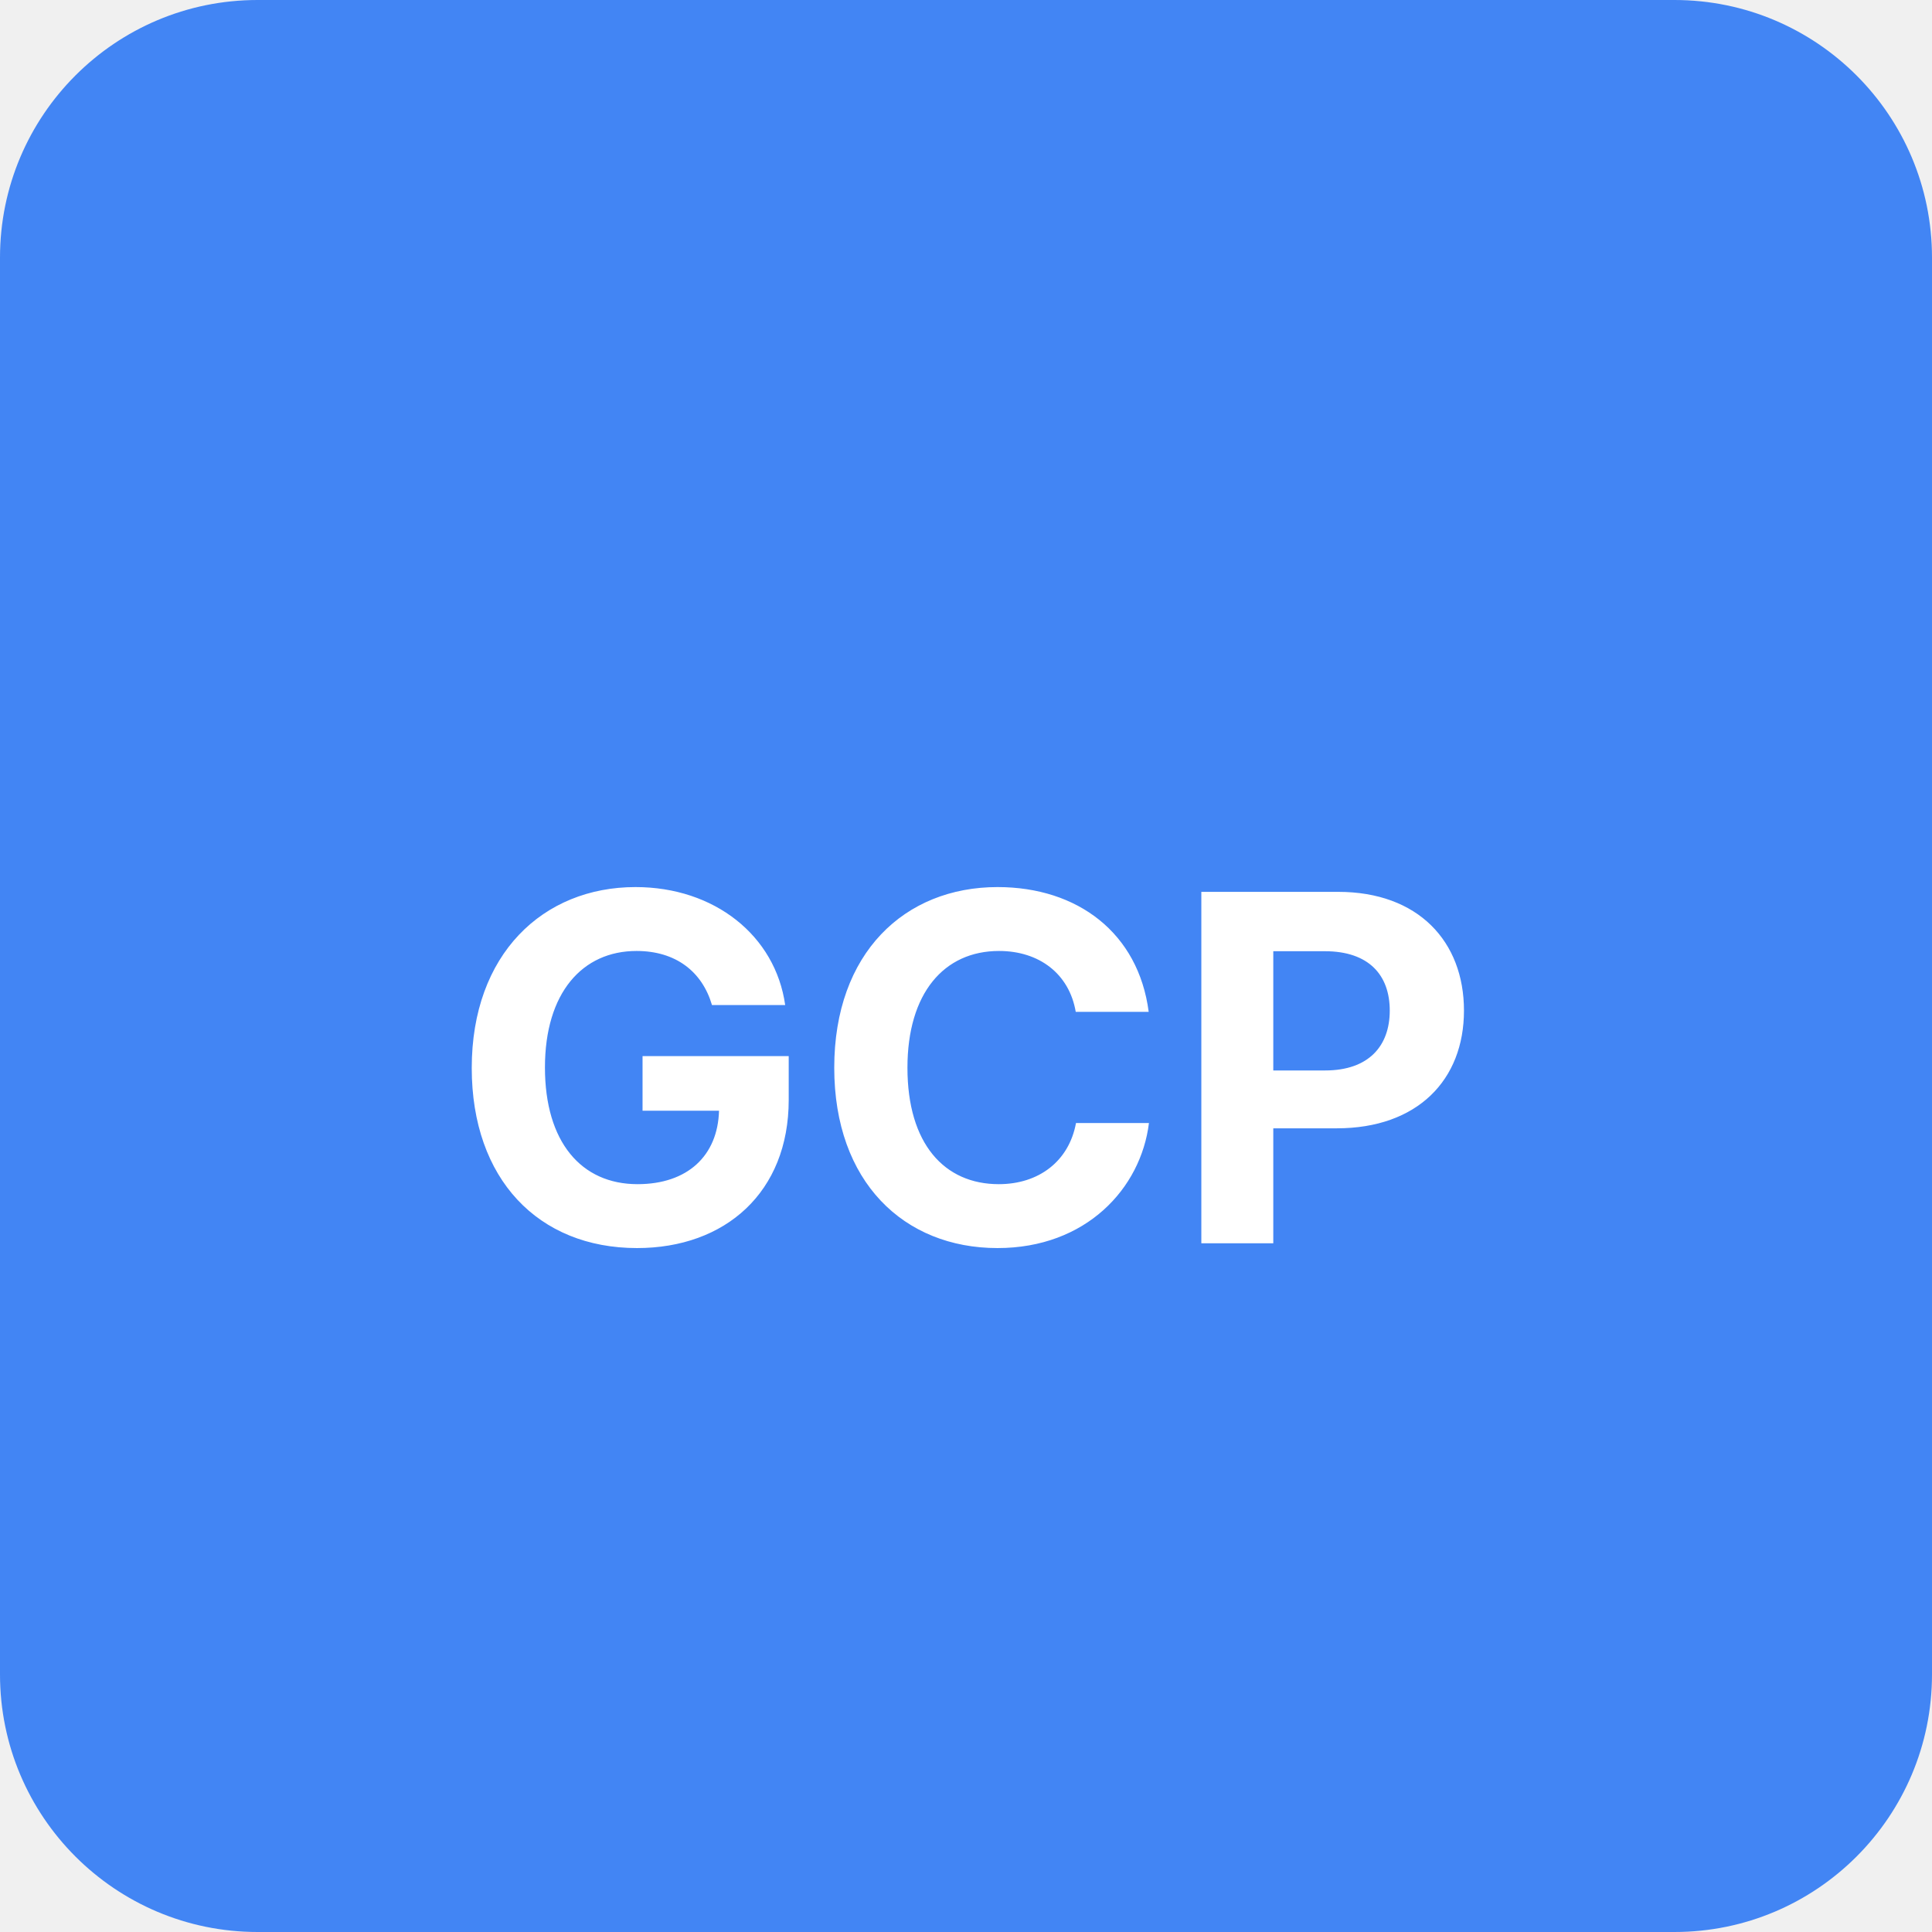
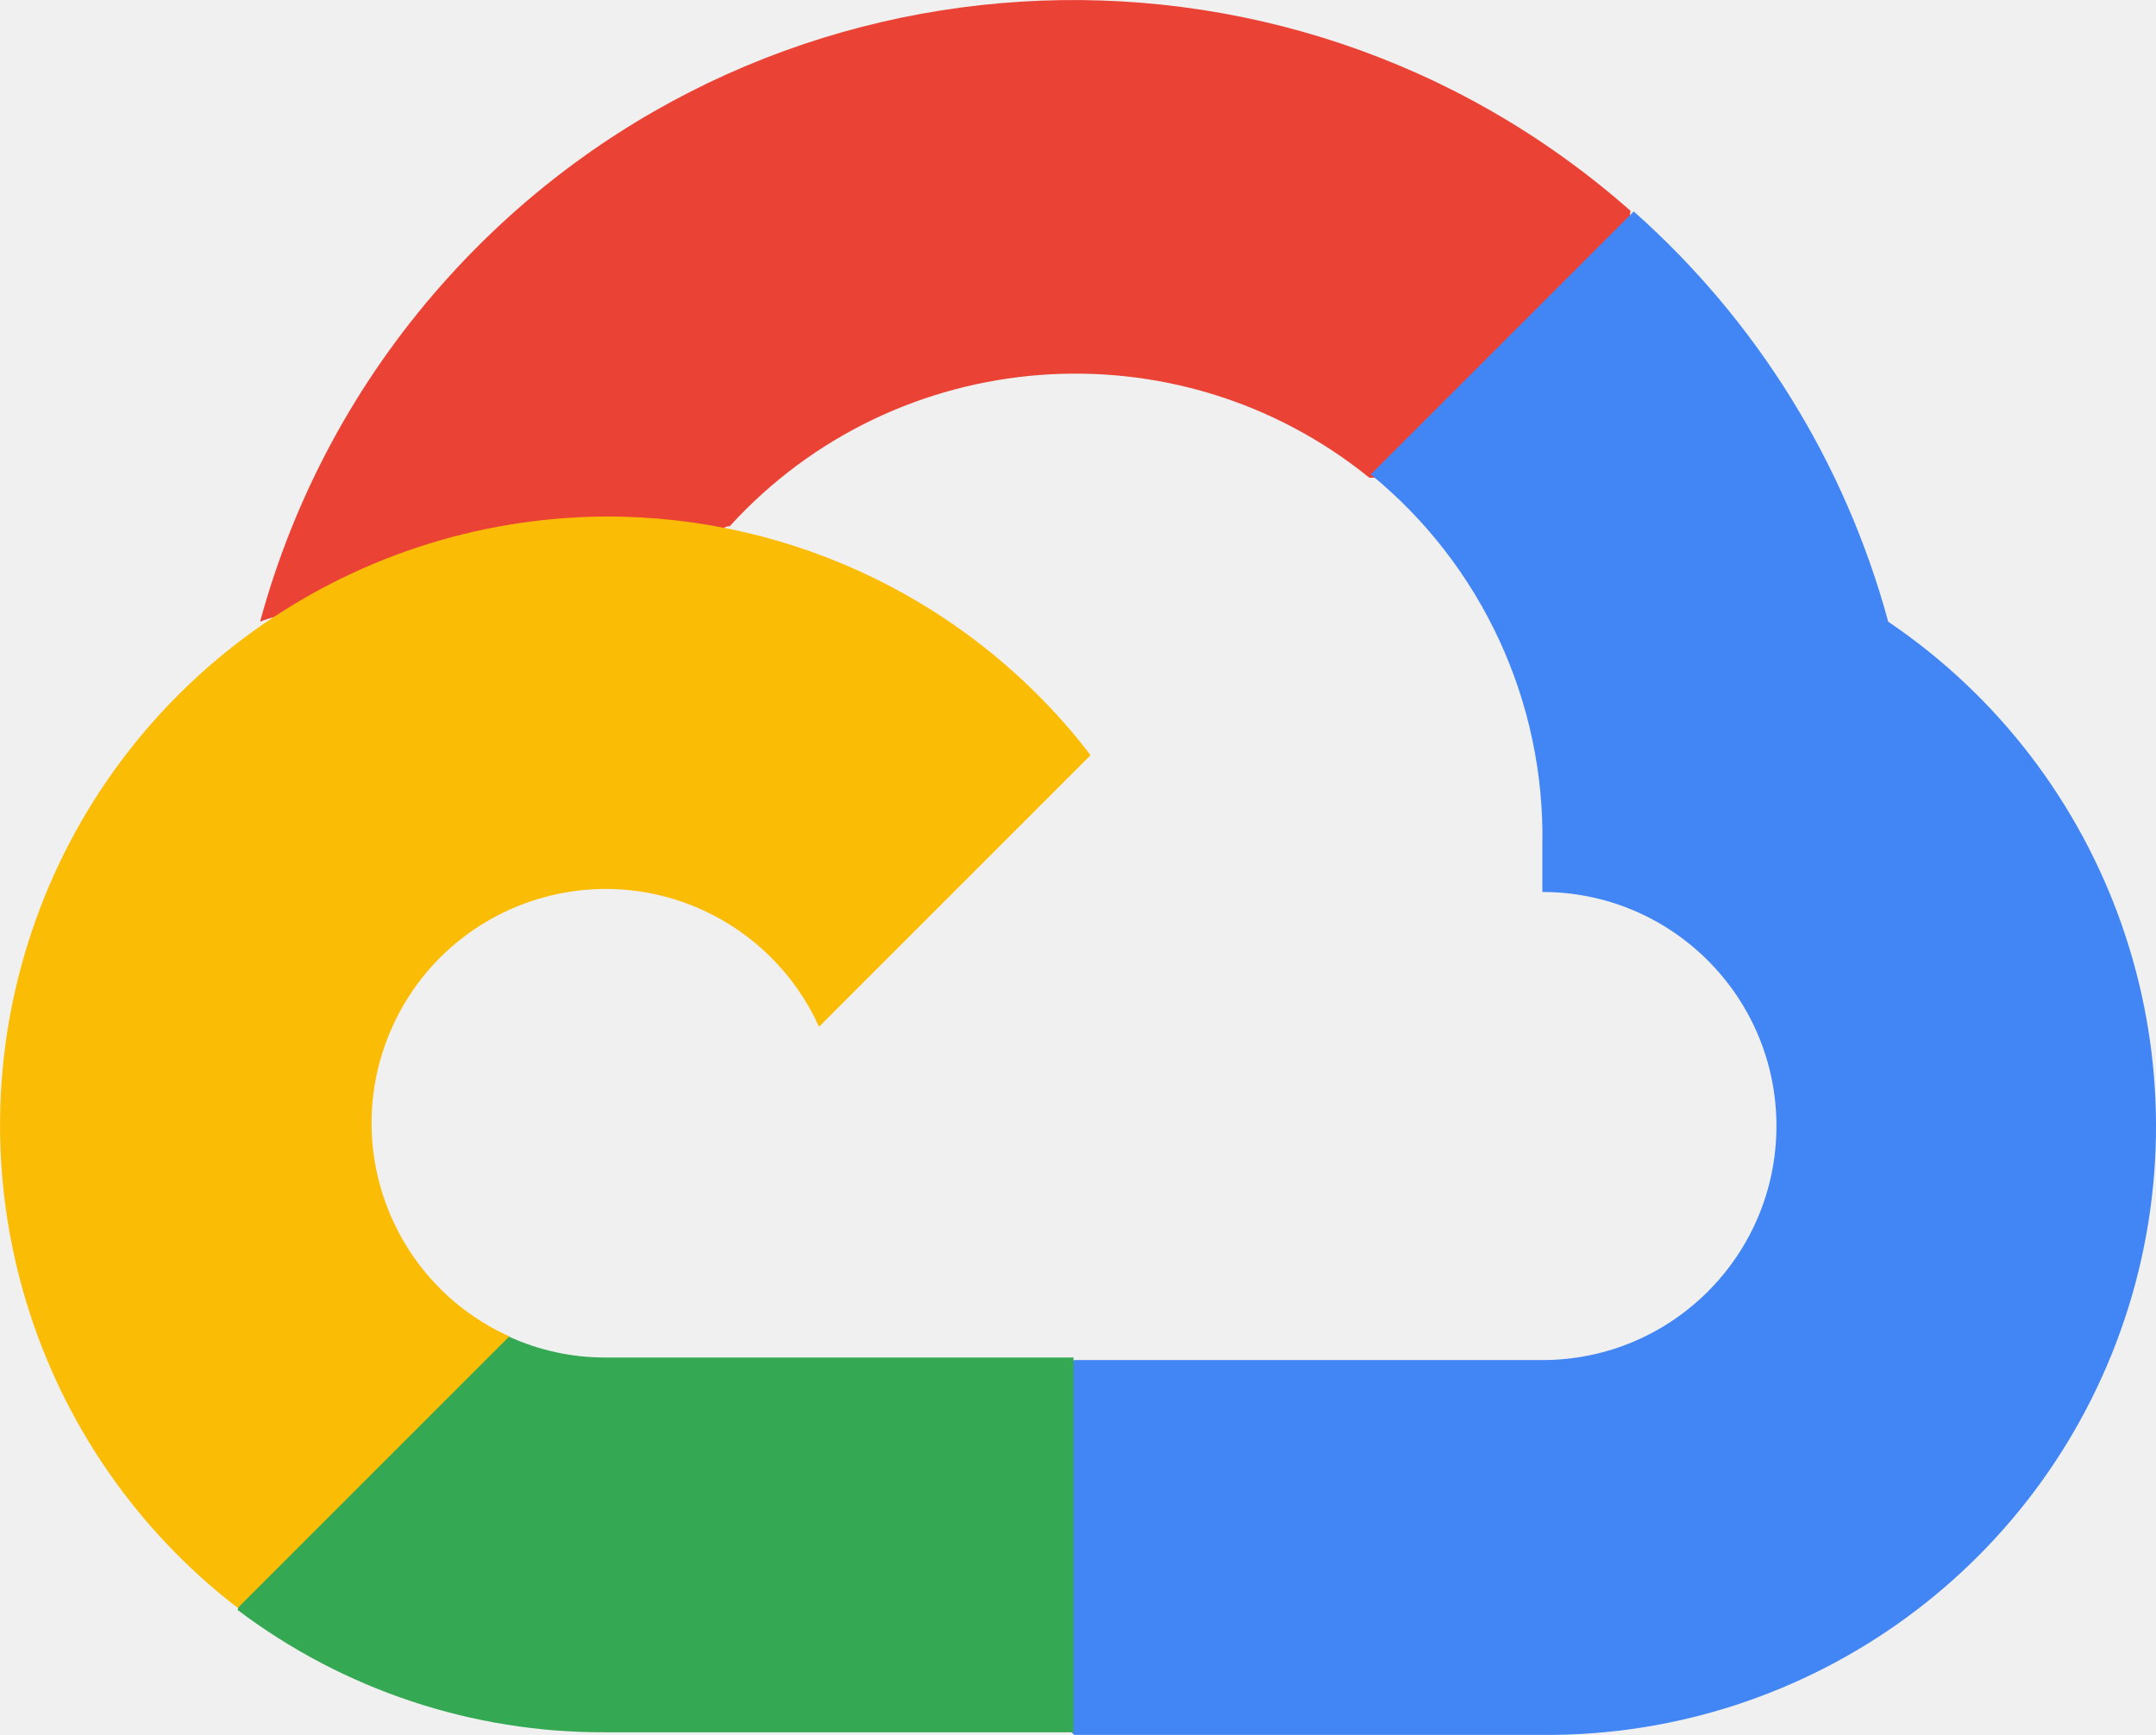
- <svg xmlns="http://www.w3.org/2000/svg" viewBox="0 0 120 120" role="img" aria-labelledby="title">
-   <rect width="120" height="120" rx="16" fill="#4285F4" />
-   <text x="50%" y="55%" dominant-baseline="middle" text-anchor="middle" font-family="Inter, Arial, sans-serif" font-size="30" font-weight="700" fill="#FFFFFF">GCP</text>
+ <svg xmlns="http://www.w3.org/2000/svg" version="1.1" id="Layer_1" x="0px" y="0px" viewBox="0 0 2385.7 1919.9" style="enable-background:new 0 0 2385.7 1919.9;" xml:space="preserve">
+   <style type="text/css">
+ 	.st0{fill:#EA4335;}
+ 	.st1{fill:#4285F4;}
+ 	.st2{fill:#34A853;}
+ 	.st3{fill:#FBBC05;}
+ </style>
+   <g>
+     <path class="st0" d="M1513.8,528.7h72.8l207.4-207.4l10.2-88c-385.9-340.6-975-303.9-1315.6,82C393.9,422.5,325.2,550,287.8,688   c23.1-9.5,48.7-11,72.8-4.4l414.7-68.4c0,0,21.1-34.9,32-32.7c184.5-202.6,495-226.2,708-53.8H1513.8z" />
+     <path class="st1" d="M2089.4,688c-47.7-175.5-145.5-333.3-281.6-454l-291,291c122.9,100.4,192.9,251.7,189.9,410.4v51.7   c143.1,0,259,116,259,259c0,143.1-116,259-259,259h-518.1l-51.7,52.4v310.7l51.7,51.7h518.1c297,2.3,560.5-190.2,648.7-473.8   C2443.4,1162.4,2335.4,854.4,2089.4,688L2089.4,688z" />
+     <path class="st2" d="M669.8,1917h518.1v-414.7H669.8c-36.9,0-73.4-7.9-107-23.3l-72.8,22.5l-208.8,207.4l-18.2,72.8   C380.1,1870.1,523,1917.6,669.8,1917L669.8,1917z" />
+     <path class="st3" d="M669.8,571.6c-287.8,1.7-542.7,186-634.5,458.7c-91.8,272.7-0.3,573.7,227.8,749.1l300.5-300.5   c-130.4-58.9-188.3-212.3-129.4-342.7c58.9-130.4,212.3-188.3,342.7-129.4c57.4,26,103.4,72,129.4,129.4l300.5-300.5   C1078.9,668.6,880.2,570.9,669.8,571.6L669.8,571.6z" />
+   </g>
</svg>
